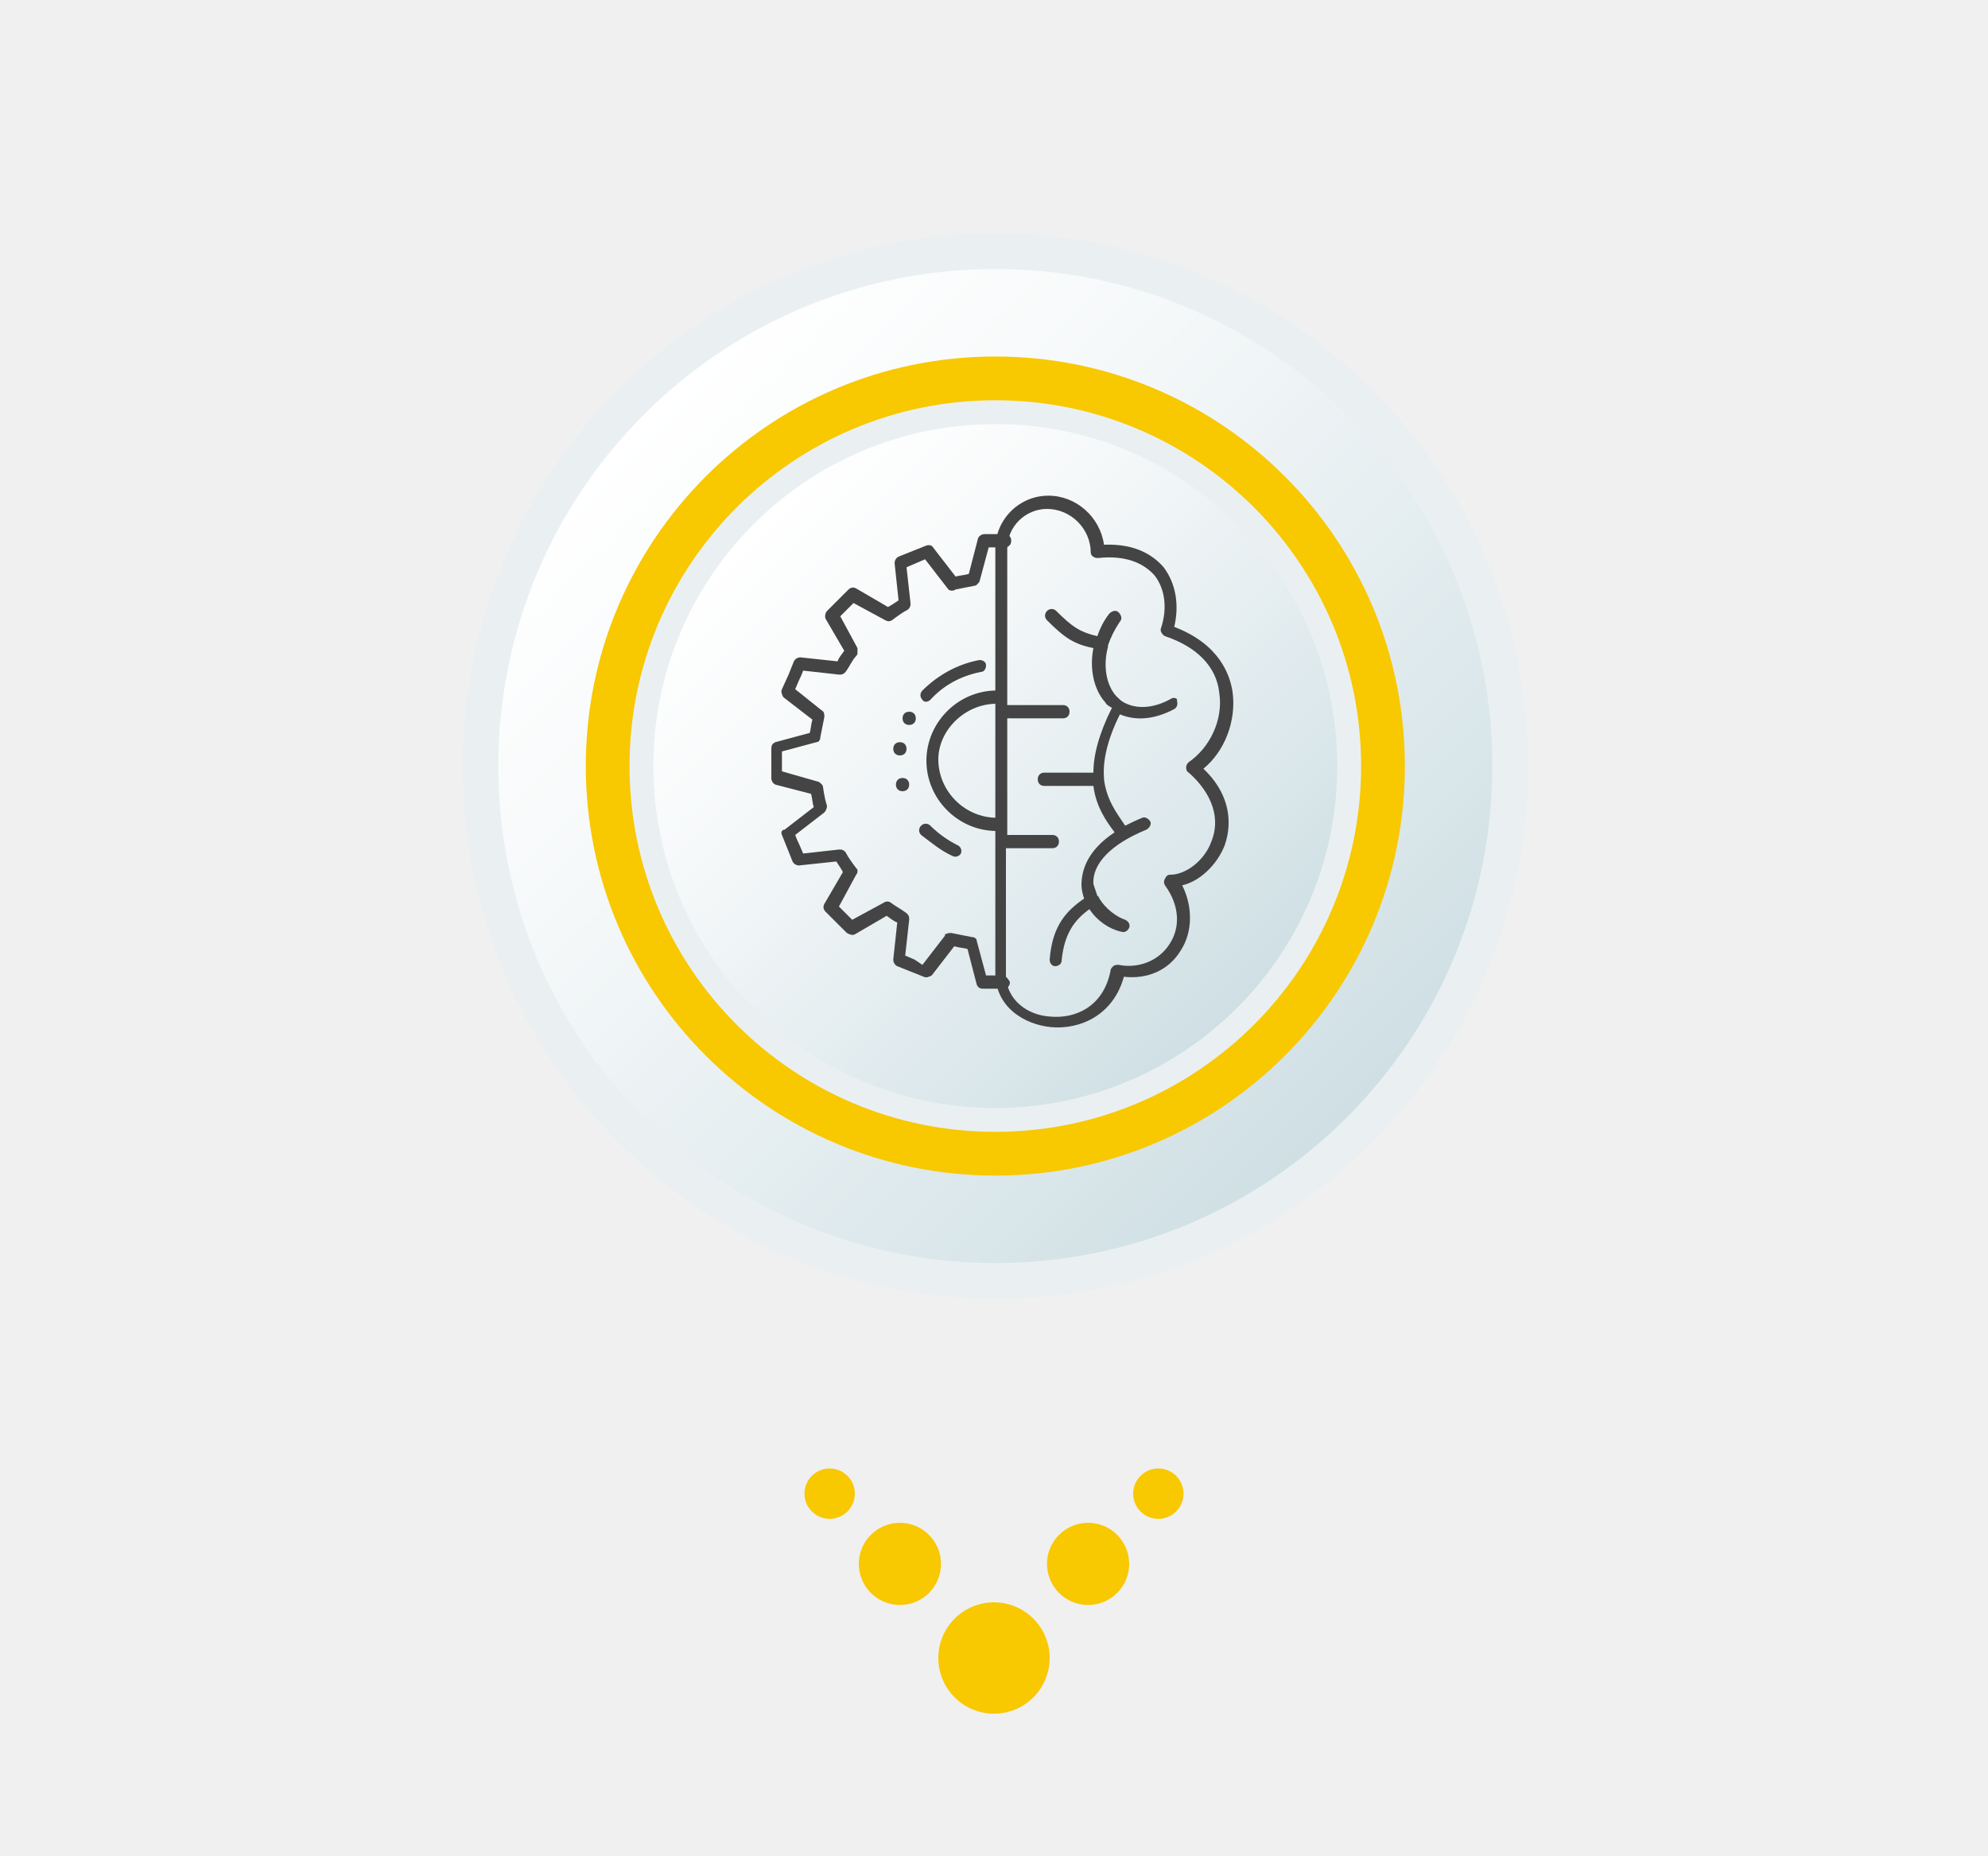
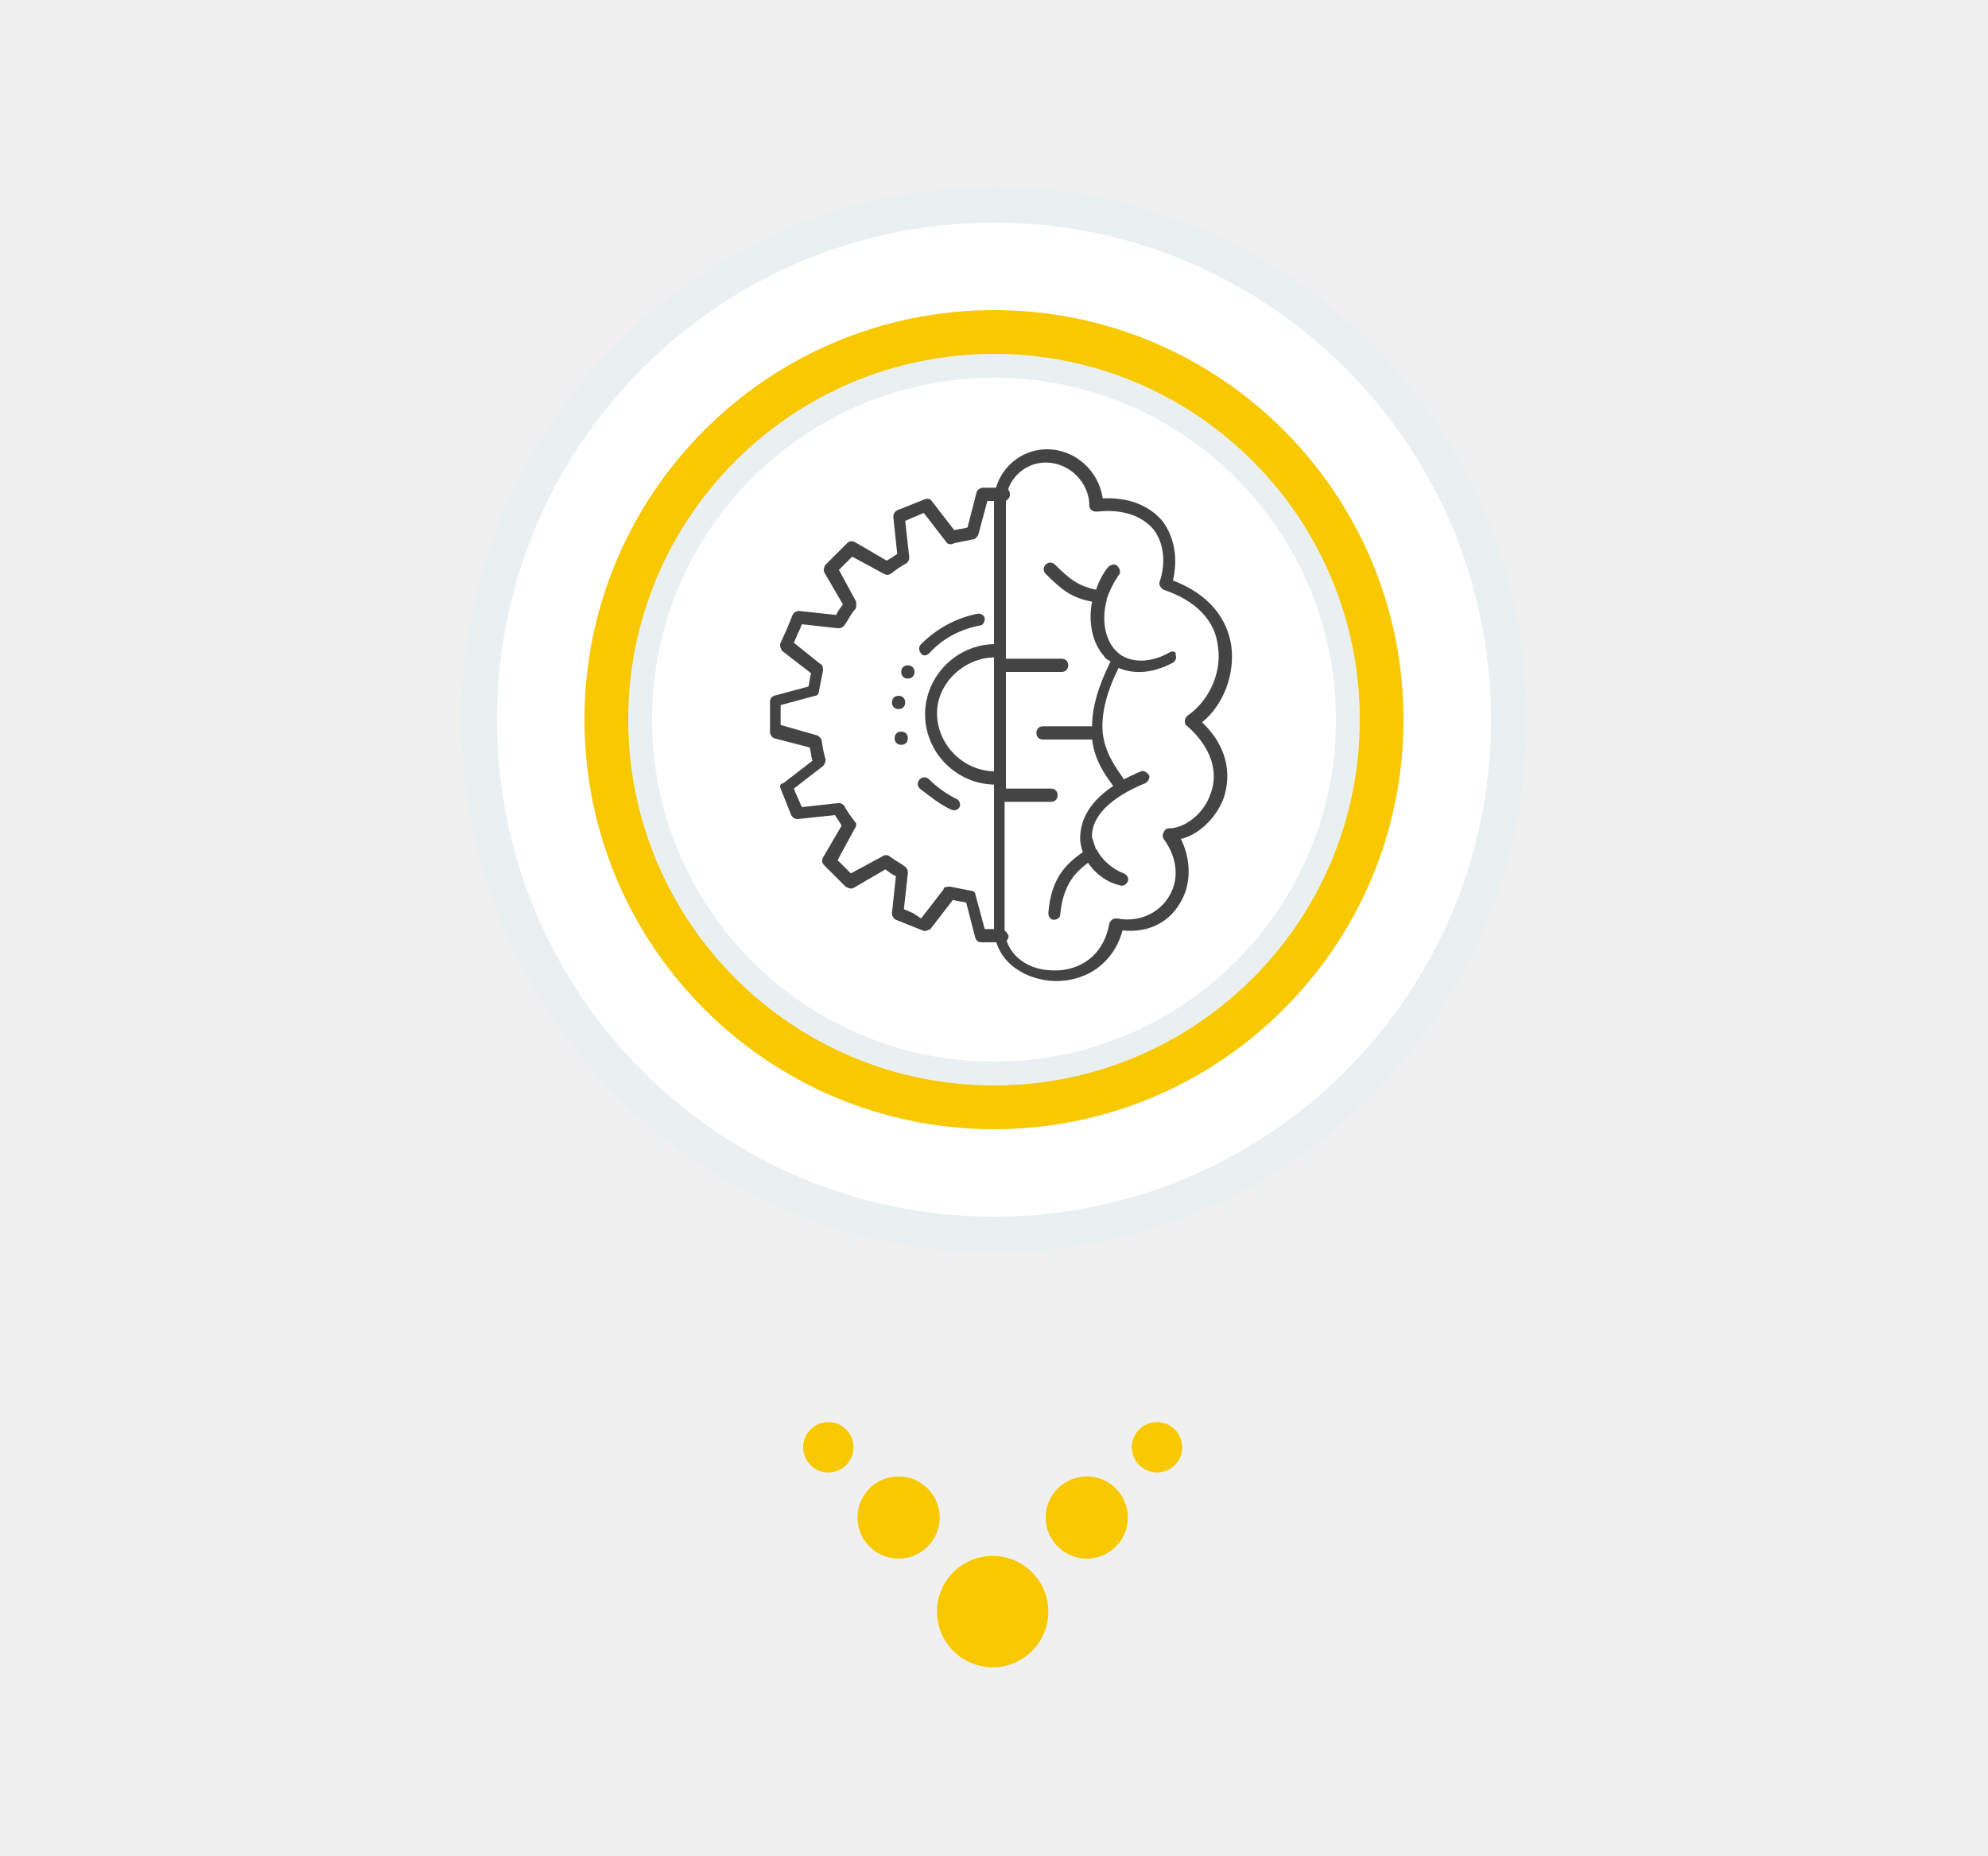
- <svg xmlns="http://www.w3.org/2000/svg" version="1.1" id="_x31_" x="0px" y="0px" viewBox="-224 131 150 140" style="enable-background:new -224 131 150 140;" xml:space="preserve">
+ <svg xmlns="http://www.w3.org/2000/svg" version="1.1" id="_x31_" x="0px" y="0px" viewBox="-1058 2482.4 150 140" style="enable-background:new -1058 2482.4 150 140;" xml:space="preserve">
  <style type="text/css">
	.st0{fill:#F8C800;}
	.st1{fill:#EAF0F1;}
- 	.st2{fill:url(#SVGID_1_);}
- 	.st3{fill:url(#SVGID_2_);}
- 	.st4{fill:#444444;}
+ 	.st2{fill:#FFFFFF;}
+ 	.st3{fill:#444444;}
</style>
  <g>
-     <circle class="st0" cx="-149" cy="256.1" r="4.2" />
-     <circle class="st0" cx="-141.9" cy="249" r="3.1" />
-     <circle class="st0" cx="-136.6" cy="243.7" r="1.9" />
-     <circle class="st0" cx="-156.1" cy="249" r="3.1" />
-     <circle class="st0" cx="-161.4" cy="243.7" r="1.9" />
-   </g>
-   <circle class="st1" cx="-148.9" cy="188.8" r="40.2" />
-   <linearGradient id="SVGID_1_" gradientUnits="userSpaceOnUse" x1="-122.383" y1="188.684" x2="-175.355" y2="241.655" gradientTransform="matrix(1 0 0 -1 0 404)">
-     <stop offset="0" style="stop-color:#CFDFE4" />
-     <stop offset="0.167" style="stop-color:#D9E6EA" />
-     <stop offset="0.693" style="stop-color:#F5F8F9" />
-     <stop offset="1" style="stop-color:#FFFFFF" />
-   </linearGradient>
-   <circle class="st2" cx="-148.9" cy="188.8" r="37.5" />
-   <circle class="st0" cx="-148.9" cy="188.8" r="30.9" />
-   <circle class="st1" cx="-148.9" cy="188.8" r="27.6" />
-   <linearGradient id="SVGID_2_" gradientUnits="userSpaceOnUse" x1="-130.657" y1="196.957" x2="-167.102" y2="233.402" gradientTransform="matrix(1 0 0 -1 0 404)">
-     <stop offset="0" style="stop-color:#CFDFE4" />
-     <stop offset="0.167" style="stop-color:#D9E6EA" />
-     <stop offset="0.693" style="stop-color:#F5F8F9" />
-     <stop offset="1" style="stop-color:#FFFFFF" />
-   </linearGradient>
-   <circle class="st3" cx="-148.9" cy="188.8" r="25.8" />
-   <g>
-     <path class="st4" d="M-131,183.2c-0.2-1.3-1-3.6-4.4-4.9c0.4-1.7,0.1-3.3-0.8-4.5c-0.7-0.8-2-1.8-4.5-1.7c-0.3-2.1-2.1-3.7-4.2-3.7   c-2.2,0-4,1.8-4,4v32c0,2.6,2.2,3.9,4.2,4.1c2.2,0.2,4.7-0.9,5.5-3.8c1.8,0.2,3.4-0.5,4.3-2c0.9-1.4,0.9-3.3,0.1-4.9   c1.3-0.3,2.6-1.5,3.2-3c0.7-2,0.2-4.1-1.6-5.8C-131.6,187.7-130.7,185.4-131,183.2z M-132.6,194.5c-0.5,1.4-1.9,2.5-3.1,2.5   c-0.2,0-0.3,0.1-0.4,0.3c-0.1,0.2-0.1,0.3,0,0.5c1.1,1.5,1.2,3.2,0.3,4.5c-0.8,1.2-2.3,1.8-3.8,1.5c-0.1,0-0.3,0-0.4,0.1   c-0.1,0.1-0.2,0.2-0.2,0.3c-0.5,2.7-2.6,3.7-4.6,3.5c-1.6-0.1-3.3-1.2-3.3-3.2V195h3.5c0.3,0,0.5-0.2,0.5-0.5   c0-0.3-0.2-0.5-0.5-0.5h-3.4v-8.8h4.2c0.3,0,0.5-0.2,0.5-0.5c0-0.3-0.2-0.5-0.5-0.5h-4.2v-11.8c0-1.7,1.4-3,3-3   c1.8,0,3.3,1.5,3.3,3.3c0,0.1,0.1,0.3,0.2,0.3c0.1,0.1,0.2,0.1,0.4,0.1c1.9-0.2,3.3,0.3,4.2,1.3c0.8,1,1,2.5,0.5,4   c-0.1,0.2,0.1,0.5,0.3,0.6c2.4,0.8,3.9,2.3,4.1,4.3c0.3,2-0.7,4.1-2.3,5.2c-0.1,0.1-0.2,0.2-0.2,0.4c0,0.1,0,0.3,0.2,0.4   C-132.5,190.9-131.9,192.8-132.6,194.5z M-135.6,183.7c-1.4,0.8-2.7,0.8-3.6,0.3l0,0l0,0c-0.2-0.1-0.4-0.3-0.6-0.5   c-0.7-0.8-1-2.2-0.6-3.7v-0.1l0,0c0.2-0.6,0.5-1.2,0.9-1.8c0.2-0.2,0.1-0.5-0.1-0.7s-0.5-0.1-0.7,0.1c-0.4,0.5-0.7,1.1-0.9,1.7   c-1.3-0.3-1.9-0.7-3.1-1.9c-0.2-0.2-0.5-0.2-0.7,0c-0.2,0.2-0.2,0.5,0,0.7c1.3,1.3,2,1.8,3.5,2.1c-0.3,1.5,0,3.1,0.9,4.1   c0.1,0.2,0.3,0.3,0.5,0.4c-1,2-1.4,3.6-1.4,4.9h-3.7c-0.3,0-0.5,0.2-0.5,0.5s0.2,0.5,0.5,0.5h3.7c0.2,1.6,1,2.7,1.6,3.5   c-2.1,1.4-2.5,2.9-2.5,4c0,0.3,0.1,0.7,0.2,1c-1.3,0.9-2.4,2-2.6,4.6c0,0.3,0.2,0.5,0.4,0.5c0.3,0,0.5-0.2,0.5-0.4   c0.2-2.1,1-3.1,2.1-3.9c0.6,0.9,1.5,1.5,2.4,1.7c0.3,0.1,0.5-0.1,0.6-0.3c0.1-0.3-0.1-0.5-0.3-0.6c-0.6-0.2-1.5-0.8-2-1.7   c0,0,0-0.1-0.1-0.1l0,0c-0.1-0.3-0.2-0.6-0.3-0.9c-0.1-1.5,1.3-3,4-4.1c0.2-0.1,0.4-0.4,0.3-0.6c-0.1-0.2-0.4-0.4-0.6-0.3   c-0.5,0.2-0.9,0.4-1.3,0.6l0,0c-0.6-0.9-1.4-1.9-1.6-3.5l0,0v-0.1c-0.1-1.2,0.2-2.8,1.2-4.8c1.2,0.5,2.6,0.4,4.1-0.4   c0.2-0.1,0.3-0.4,0.2-0.6C-135.1,183.7-135.4,183.6-135.6,183.7z" />
-     <path class="st4" d="M-152.1,195.6c0.2,0.1,0.5,0,0.6-0.2c0.1-0.2,0-0.5-0.2-0.6c-0.8-0.4-1.5-0.9-2.1-1.5c-0.2-0.2-0.5-0.2-0.7,0   c-0.2,0.2-0.2,0.5,0,0.7C-153.7,194.6-153,195.2-152.1,195.6z M-153.8,183.8c1-1.1,2.3-1.8,3.8-2.1c0.3,0,0.4-0.3,0.4-0.5   c0-0.3-0.3-0.4-0.5-0.4c-1.6,0.3-3.1,1.1-4.3,2.3c-0.2,0.2-0.2,0.5,0,0.7C-154.3,184-154,184-153.8,183.8z M-148.8,184.1   c0.3,0,0.5-0.2,0.5-0.5c0-0.3-0.2-0.5-0.5-0.5c-2.9,0-5.3,2.4-5.3,5.3c0,2.9,2.4,5.3,5.3,5.3c0.3,0,0.5-0.2,0.5-0.5   s-0.2-0.5-0.5-0.5c-2.4,0-4.4-2-4.4-4.4C-153.2,186.1-151.2,184.1-148.8,184.1z M-148.4,204.6h-1.2l-0.7-2.6c0-0.2-0.2-0.3-0.4-0.3   c-0.5-0.1-1-0.2-1.5-0.3l0,0c-0.2,0-0.3,0-0.5,0.1c0,0,0,0,0,0.1l0,0l-1.7,2.2l-0.6-0.4l-0.7-0.3l0.3-2.7c0,0,0,0,0-0.1   c0-0.2-0.1-0.3-0.2-0.4c-0.4-0.3-0.8-0.5-1.2-0.8c-0.1-0.1-0.4-0.1-0.5,0l-2.4,1.3l-0.5-0.5c0,0-0.3-0.3-0.5-0.5l1.3-2.4   c0.1-0.1,0.1-0.2,0.1-0.3c0-0.1,0-0.1-0.1-0.2c-0.3-0.4-0.6-0.8-0.8-1.2l0,0c-0.1-0.1-0.2-0.2-0.4-0.2h-0.1l0,0l-2.7,0.3l-0.3-0.7   c0,0-0.2-0.4-0.3-0.7l2.2-1.7c0.1-0.1,0.2-0.3,0.2-0.5l0,0c-0.1-0.3-0.2-0.7-0.3-1.4c0-0.2-0.2-0.3-0.3-0.4l-2.8-0.8v-1.5l2.6-0.7   c0.2,0,0.3-0.2,0.3-0.4c0.1-0.5,0.2-1,0.3-1.5c0-0.2,0-0.4-0.2-0.5l-2-1.6l0.3-0.7c0,0,0.2-0.4,0.3-0.7l2.7,0.3l0,0h0.1   c0.2,0,0.3-0.1,0.4-0.2l0,0c0.3-0.4,0.5-0.9,0.8-1.2c0,0,0.1-0.1,0.1-0.2c0-0.1,0-0.3,0-0.4l-1.3-2.4l0.5-0.5c0,0,0.3-0.3,0.5-0.5   l2.4,1.3c0.2,0.1,0.3,0.1,0.5,0l0,0c0.4-0.3,0.8-0.6,1.2-0.8l0,0c0.1-0.1,0.2-0.2,0.2-0.4v-0.1l0,0l-0.3-2.7l0.7-0.3l0.7-0.3   l1.7,2.2c0.1,0.2,0.4,0.2,0.6,0.1h-0.1c0.5-0.1,1-0.2,1.5-0.3c0.2,0,0.3-0.2,0.4-0.3l0.7-2.6h1.2c0.3,0,0.5-0.2,0.5-0.5   c0-0.3-0.2-0.5-0.5-0.5h-1.5c-0.2,0-0.4,0.1-0.5,0.3l-0.7,2.7c-0.3,0.1-0.6,0.1-1,0.2l-1.7-2.2c-0.1-0.2-0.4-0.2-0.6-0.1l-1,0.4   l-1,0.4c-0.2,0.1-0.3,0.3-0.3,0.5l0.3,2.8c-0.3,0.2-0.6,0.4-0.8,0.5l-2.4-1.4c-0.2-0.1-0.4-0.1-0.6,0.1l-0.8,0.8l-0.8,0.8   c-0.1,0.1-0.2,0.4-0.1,0.6l1.4,2.4c-0.2,0.3-0.4,0.5-0.5,0.8l-2.8-0.3c-0.2,0-0.4,0.1-0.5,0.3l-0.4,1l-0.5,1.1   c-0.1,0.2,0,0.4,0.1,0.6l2.2,1.7c-0.1,0.3-0.1,0.6-0.2,1l-2.6,0.7c-0.2,0.1-0.3,0.2-0.3,0.5v2.2c0,0.2,0.1,0.4,0.3,0.5l2.7,0.7   c0.1,0.4,0.1,0.7,0.2,1l-2.2,1.7c-0.2,0-0.3,0.2-0.2,0.4l0.4,1l0.4,1c0.1,0.2,0.3,0.3,0.5,0.3l2.8-0.3c0.2,0.3,0.4,0.6,0.5,0.8   l-1.4,2.4c-0.1,0.2-0.1,0.4,0.1,0.6l0.8,0.8l0.8,0.8c0.2,0.1,0.4,0.2,0.6,0.1l2.4-1.4c0.3,0.2,0.5,0.4,0.8,0.5l-0.3,2.8   c0,0.2,0.1,0.4,0.3,0.5l1,0.4l1,0.4c0.2,0.1,0.4,0,0.6-0.1l1.7-2.2c0.3,0.1,0.6,0.1,1,0.2l0.7,2.7c0.1,0.2,0.2,0.3,0.5,0.3h1.5   c0.3,0,0.5-0.2,0.5-0.5C-147.9,204.9-148.1,204.6-148.4,204.6z M-160.3,181.3L-160.3,181.3L-160.3,181.3L-160.3,181.3z    M-151.8,175.3C-151.8,175.3-151.8,175.4-151.8,175.3C-151.8,175.4-151.8,175.4-151.8,175.3C-151.9,175.4-151.8,175.4-151.8,175.3z    M-152.5,174.8L-152.5,174.8L-152.5,174.8L-152.5,174.8z M-155.8,176.2L-155.8,176.2C-155.8,176.2-155.9,176.2-155.8,176.2   C-155.9,176.2-155.9,176.2-155.8,176.2z M-161.1,181.4v0.1C-161.1,181.5-161.1,181.5-161.1,181.4L-161.1,181.4z M-161.1,195.5   L-161.1,195.5C-161.1,195.5-161.1,195.6-161.1,195.5C-161.1,195.6-161.1,195.6-161.1,195.5z M-152.6,202.2L-152.6,202.2   L-152.6,202.2L-152.6,202.2z M-151.8,201.7L-151.8,201.7L-151.8,201.7L-151.8,201.7z M-154.9,185.2c0-0.3-0.2-0.5-0.5-0.5   c-0.3,0-0.5,0.2-0.5,0.5s0.2,0.5,0.5,0.5C-155.1,185.7-154.9,185.5-154.9,185.2z M-155.6,187.5c0-0.3-0.2-0.5-0.5-0.5   c-0.3,0-0.5,0.2-0.5,0.5s0.2,0.5,0.5,0.5C-155.8,188-155.6,187.8-155.6,187.5z M-155.9,190.7c0.3,0,0.5-0.2,0.5-0.5   s-0.2-0.5-0.5-0.5c-0.3,0-0.5,0.2-0.5,0.5S-156.2,190.7-155.9,190.7z" />
+     <g>
+       <circle class="st0" cx="-983.1" cy="2604" r="4.2" />
+       <circle class="st0" cx="-976" cy="2596.9" r="3.1" />
+       <circle class="st0" cx="-970.7" cy="2591.6" r="1.9" />
+       <circle class="st0" cx="-990.2" cy="2596.9" r="3.1" />
+       <circle class="st0" cx="-995.5" cy="2591.6" r="1.9" />
+     </g>
+     <circle class="st1" cx="-983" cy="2536.7" r="40.2" />
+     <circle class="st2" cx="-983" cy="2536.7" r="37.5" />
+     <circle class="st0" cx="-983" cy="2536.7" r="30.9" />
+     <circle class="st1" cx="-983" cy="2536.7" r="27.6" />
+     <circle class="st2" cx="-983" cy="2536.7" r="25.8" />
+     <g>
+       <path class="st3" d="M-965.1,2531.1c-0.2-1.3-1-3.6-4.4-4.9c0.4-1.7,0.1-3.3-0.8-4.5c-0.7-0.8-2-1.8-4.5-1.7    c-0.3-2.1-2.1-3.7-4.2-3.7c-2.2,0-4,1.8-4,4v32c0,2.6,2.2,3.9,4.2,4.1c2.2,0.2,4.7-0.9,5.5-3.8c1.8,0.2,3.4-0.5,4.3-2    c0.9-1.4,0.9-3.3,0.1-4.9c1.3-0.3,2.6-1.5,3.2-3c0.7-2,0.2-4.1-1.6-5.8C-965.7,2535.6-964.8,2533.3-965.1,2531.1z M-966.7,2542.4    c-0.5,1.4-1.9,2.5-3.1,2.5c-0.2,0-0.3,0.1-0.4,0.3c-0.1,0.2-0.1,0.3,0,0.5c1.1,1.5,1.2,3.2,0.3,4.5c-0.8,1.2-2.3,1.8-3.8,1.5    c-0.1,0-0.3,0-0.4,0.1c-0.1,0.1-0.2,0.2-0.2,0.3c-0.5,2.7-2.6,3.7-4.6,3.5c-1.6-0.1-3.3-1.2-3.3-3.2v-9.5h3.5    c0.3,0,0.5-0.2,0.5-0.5s-0.2-0.5-0.5-0.5h-3.4v-8.8h4.2c0.3,0,0.5-0.2,0.5-0.5s-0.2-0.5-0.5-0.5h-4.2v-11.8c0-1.7,1.4-3,3-3    c1.8,0,3.3,1.5,3.3,3.3c0,0.1,0.1,0.3,0.2,0.3c0.1,0.1,0.2,0.1,0.4,0.1c1.9-0.2,3.3,0.3,4.2,1.3c0.8,1,1,2.5,0.5,4    c-0.1,0.2,0.1,0.5,0.3,0.6c2.4,0.8,3.9,2.3,4.1,4.3c0.3,2-0.7,4.1-2.3,5.2c-0.1,0.1-0.2,0.2-0.2,0.4c0,0.1,0,0.3,0.2,0.4    C-966.6,2538.8-966,2540.7-966.7,2542.4z M-969.7,2531.6c-1.4,0.8-2.7,0.8-3.6,0.3l0,0l0,0c-0.2-0.1-0.4-0.3-0.6-0.5    c-0.7-0.8-1-2.2-0.6-3.7v-0.1l0,0c0.2-0.6,0.5-1.2,0.9-1.8c0.2-0.2,0.1-0.5-0.1-0.7c-0.2-0.2-0.5-0.1-0.7,0.1    c-0.4,0.5-0.7,1.1-0.9,1.7c-1.3-0.3-1.9-0.7-3.1-1.9c-0.2-0.2-0.5-0.2-0.7,0c-0.2,0.2-0.2,0.5,0,0.7c1.3,1.3,2,1.8,3.5,2.1    c-0.3,1.5,0,3.1,0.9,4.1c0.1,0.2,0.3,0.3,0.5,0.4c-1,2-1.4,3.6-1.4,4.9h-3.7c-0.3,0-0.5,0.2-0.5,0.5c0,0.3,0.2,0.5,0.5,0.5h3.7    c0.2,1.6,1,2.7,1.6,3.5c-2.1,1.4-2.5,2.9-2.5,4c0,0.3,0.1,0.7,0.2,1c-1.3,0.9-2.4,2-2.6,4.6c0,0.3,0.2,0.5,0.4,0.5    c0.3,0,0.5-0.2,0.5-0.4c0.2-2.1,1-3.1,2.1-3.9c0.6,0.9,1.5,1.5,2.4,1.7c0.3,0.1,0.5-0.1,0.6-0.3c0.1-0.3-0.1-0.5-0.3-0.6    c-0.6-0.2-1.5-0.8-2-1.7c0,0,0-0.1-0.1-0.1l0,0c-0.1-0.3-0.2-0.6-0.3-0.9c-0.1-1.5,1.3-3,4-4.1c0.2-0.1,0.4-0.4,0.3-0.6    s-0.4-0.4-0.6-0.3c-0.5,0.2-0.9,0.4-1.3,0.6l0,0c-0.6-0.9-1.4-1.9-1.6-3.5l0,0v-0.1c-0.1-1.2,0.2-2.8,1.2-4.8    c1.2,0.5,2.6,0.4,4.1-0.4c0.2-0.1,0.3-0.4,0.2-0.6C-969.2,2531.6-969.5,2531.5-969.7,2531.6z" />
+       <path class="st3" d="M-986.2,2543.5c0.2,0.1,0.5,0,0.6-0.2c0.1-0.2,0-0.5-0.2-0.6c-0.8-0.4-1.5-0.9-2.1-1.5    c-0.2-0.2-0.5-0.2-0.7,0c-0.2,0.2-0.2,0.5,0,0.7C-987.8,2542.5-987.1,2543.1-986.2,2543.5z M-987.9,2531.7c1-1.1,2.3-1.8,3.8-2.1    c0.3,0,0.4-0.3,0.4-0.5c0-0.3-0.3-0.4-0.5-0.4c-1.6,0.3-3.1,1.1-4.3,2.3c-0.2,0.2-0.2,0.5,0,0.7    C-988.4,2531.9-988.1,2531.9-987.9,2531.7z M-982.9,2532c0.3,0,0.5-0.2,0.5-0.5c0-0.3-0.2-0.5-0.5-0.5c-2.9,0-5.3,2.4-5.3,5.3    c0,2.9,2.4,5.3,5.3,5.3c0.3,0,0.5-0.2,0.5-0.5s-0.2-0.5-0.5-0.5c-2.4,0-4.4-2-4.4-4.4C-987.3,2534-985.3,2532-982.9,2532z     M-982.5,2552.5h-1.2l-0.7-2.6c0-0.2-0.2-0.3-0.4-0.3c-0.5-0.1-1-0.2-1.5-0.3l0,0c-0.2,0-0.3,0-0.5,0.1c0,0,0,0,0,0.1l0,0    l-1.7,2.2l-0.6-0.4l-0.7-0.3l0.3-2.7c0,0,0,0,0-0.1c0-0.2-0.1-0.3-0.2-0.4c-0.4-0.3-0.8-0.5-1.2-0.8c-0.1-0.1-0.4-0.1-0.5,0    l-2.4,1.3l-0.5-0.5c0,0-0.3-0.3-0.5-0.5l1.3-2.4c0.1-0.1,0.1-0.2,0.1-0.3s0-0.1-0.1-0.2c-0.3-0.4-0.6-0.8-0.8-1.2l0,0    c-0.1-0.1-0.2-0.2-0.4-0.2h-0.1l0,0l-2.7,0.3l-0.3-0.7c0,0-0.2-0.4-0.3-0.7l2.2-1.7c0.1-0.1,0.2-0.3,0.2-0.5l0,0    c-0.1-0.3-0.2-0.7-0.3-1.4c0-0.2-0.2-0.3-0.3-0.4l-2.8-0.8v-1.5l2.6-0.7c0.2,0,0.3-0.2,0.3-0.4c0.1-0.5,0.2-1,0.3-1.5    c0-0.2,0-0.4-0.2-0.5l-2-1.6l0.3-0.7c0,0,0.2-0.4,0.3-0.7l2.7,0.3l0,0h0.1c0.2,0,0.3-0.1,0.4-0.2l0,0c0.3-0.4,0.5-0.9,0.8-1.2    c0,0,0.1-0.1,0.1-0.2c0-0.1,0-0.3,0-0.4l-1.3-2.4l0.5-0.5c0,0,0.3-0.3,0.5-0.5l2.4,1.3c0.2,0.1,0.3,0.1,0.5,0l0,0    c0.4-0.3,0.8-0.6,1.2-0.8l0,0c0.1-0.1,0.2-0.2,0.2-0.4v-0.1l0,0l-0.3-2.7l0.7-0.3l0.7-0.3l1.7,2.2c0.1,0.2,0.4,0.2,0.6,0.1h-0.1    c0.5-0.1,1-0.2,1.5-0.3c0.2,0,0.3-0.2,0.4-0.3l0.7-2.6h1.2c0.3,0,0.5-0.2,0.5-0.5s-0.2-0.5-0.5-0.5h-1.5c-0.2,0-0.4,0.1-0.5,0.3    l-0.7,2.7c-0.3,0.1-0.6,0.1-1,0.2l-1.7-2.2c-0.1-0.2-0.4-0.2-0.6-0.1l-1,0.4l-1,0.4c-0.2,0.1-0.3,0.3-0.3,0.5l0.3,2.8    c-0.3,0.2-0.6,0.4-0.8,0.5l-2.4-1.4c-0.2-0.1-0.4-0.1-0.6,0.1l-0.8,0.8l-0.8,0.8c-0.1,0.1-0.2,0.4-0.1,0.6l1.4,2.4    c-0.2,0.3-0.4,0.5-0.5,0.8l-2.8-0.3c-0.2,0-0.4,0.1-0.5,0.3l-0.4,1l-0.5,1.1c-0.1,0.2,0,0.4,0.1,0.6l2.2,1.7    c-0.1,0.3-0.1,0.6-0.2,1l-2.6,0.7c-0.2,0.1-0.3,0.2-0.3,0.5v2.2c0,0.2,0.1,0.4,0.3,0.5l2.7,0.7c0.1,0.4,0.1,0.7,0.2,1l-2.2,1.7    c-0.2,0-0.3,0.2-0.2,0.4l0.4,1l0.4,1c0.1,0.2,0.3,0.3,0.5,0.3l2.8-0.3c0.2,0.3,0.4,0.6,0.5,0.8l-1.4,2.4c-0.1,0.2-0.1,0.4,0.1,0.6    l0.8,0.8l0.8,0.8c0.2,0.1,0.4,0.2,0.6,0.1l2.4-1.4c0.3,0.2,0.5,0.4,0.8,0.5l-0.3,2.8c0,0.2,0.1,0.4,0.3,0.5l1,0.4l1,0.4    c0.2,0.1,0.4,0,0.6-0.1l1.7-2.2c0.3,0.1,0.6,0.1,1,0.2l0.7,2.7c0.1,0.2,0.2,0.3,0.5,0.3h1.5c0.3,0,0.5-0.2,0.5-0.5    C-982,2552.8-982.2,2552.5-982.5,2552.5z M-994.4,2529.2L-994.4,2529.2L-994.4,2529.2L-994.4,2529.2z M-985.9,2523.2    C-985.9,2523.2-985.9,2523.3-985.9,2523.2C-985.9,2523.3-985.9,2523.3-985.9,2523.2C-986,2523.3-985.9,2523.3-985.9,2523.2z     M-986.6,2522.7L-986.6,2522.7L-986.6,2522.7L-986.6,2522.7z M-989.9,2524.1L-989.9,2524.1C-989.9,2524.1-990,2524.1-989.9,2524.1    C-990,2524.1-990,2524.1-989.9,2524.1z M-995.2,2529.3v0.1C-995.2,2529.4-995.2,2529.4-995.2,2529.3L-995.2,2529.3z     M-995.2,2543.4L-995.2,2543.4C-995.2,2543.4-995.2,2543.5-995.2,2543.4C-995.2,2543.5-995.2,2543.5-995.2,2543.4z M-986.7,2550.1    L-986.7,2550.1L-986.7,2550.1L-986.7,2550.1z M-985.9,2549.6L-985.9,2549.6L-985.9,2549.6L-985.9,2549.6z M-989,2533.1    c0-0.3-0.2-0.5-0.5-0.5s-0.5,0.2-0.5,0.5s0.2,0.5,0.5,0.5S-989,2533.4-989,2533.1z M-989.7,2535.4c0-0.3-0.2-0.5-0.5-0.5    s-0.5,0.2-0.5,0.5s0.2,0.5,0.5,0.5S-989.7,2535.7-989.7,2535.4z M-990,2538.6c0.3,0,0.5-0.2,0.5-0.5s-0.2-0.5-0.5-0.5    s-0.5,0.2-0.5,0.5S-990.3,2538.6-990,2538.6z" />
+     </g>
  </g>
</svg>
